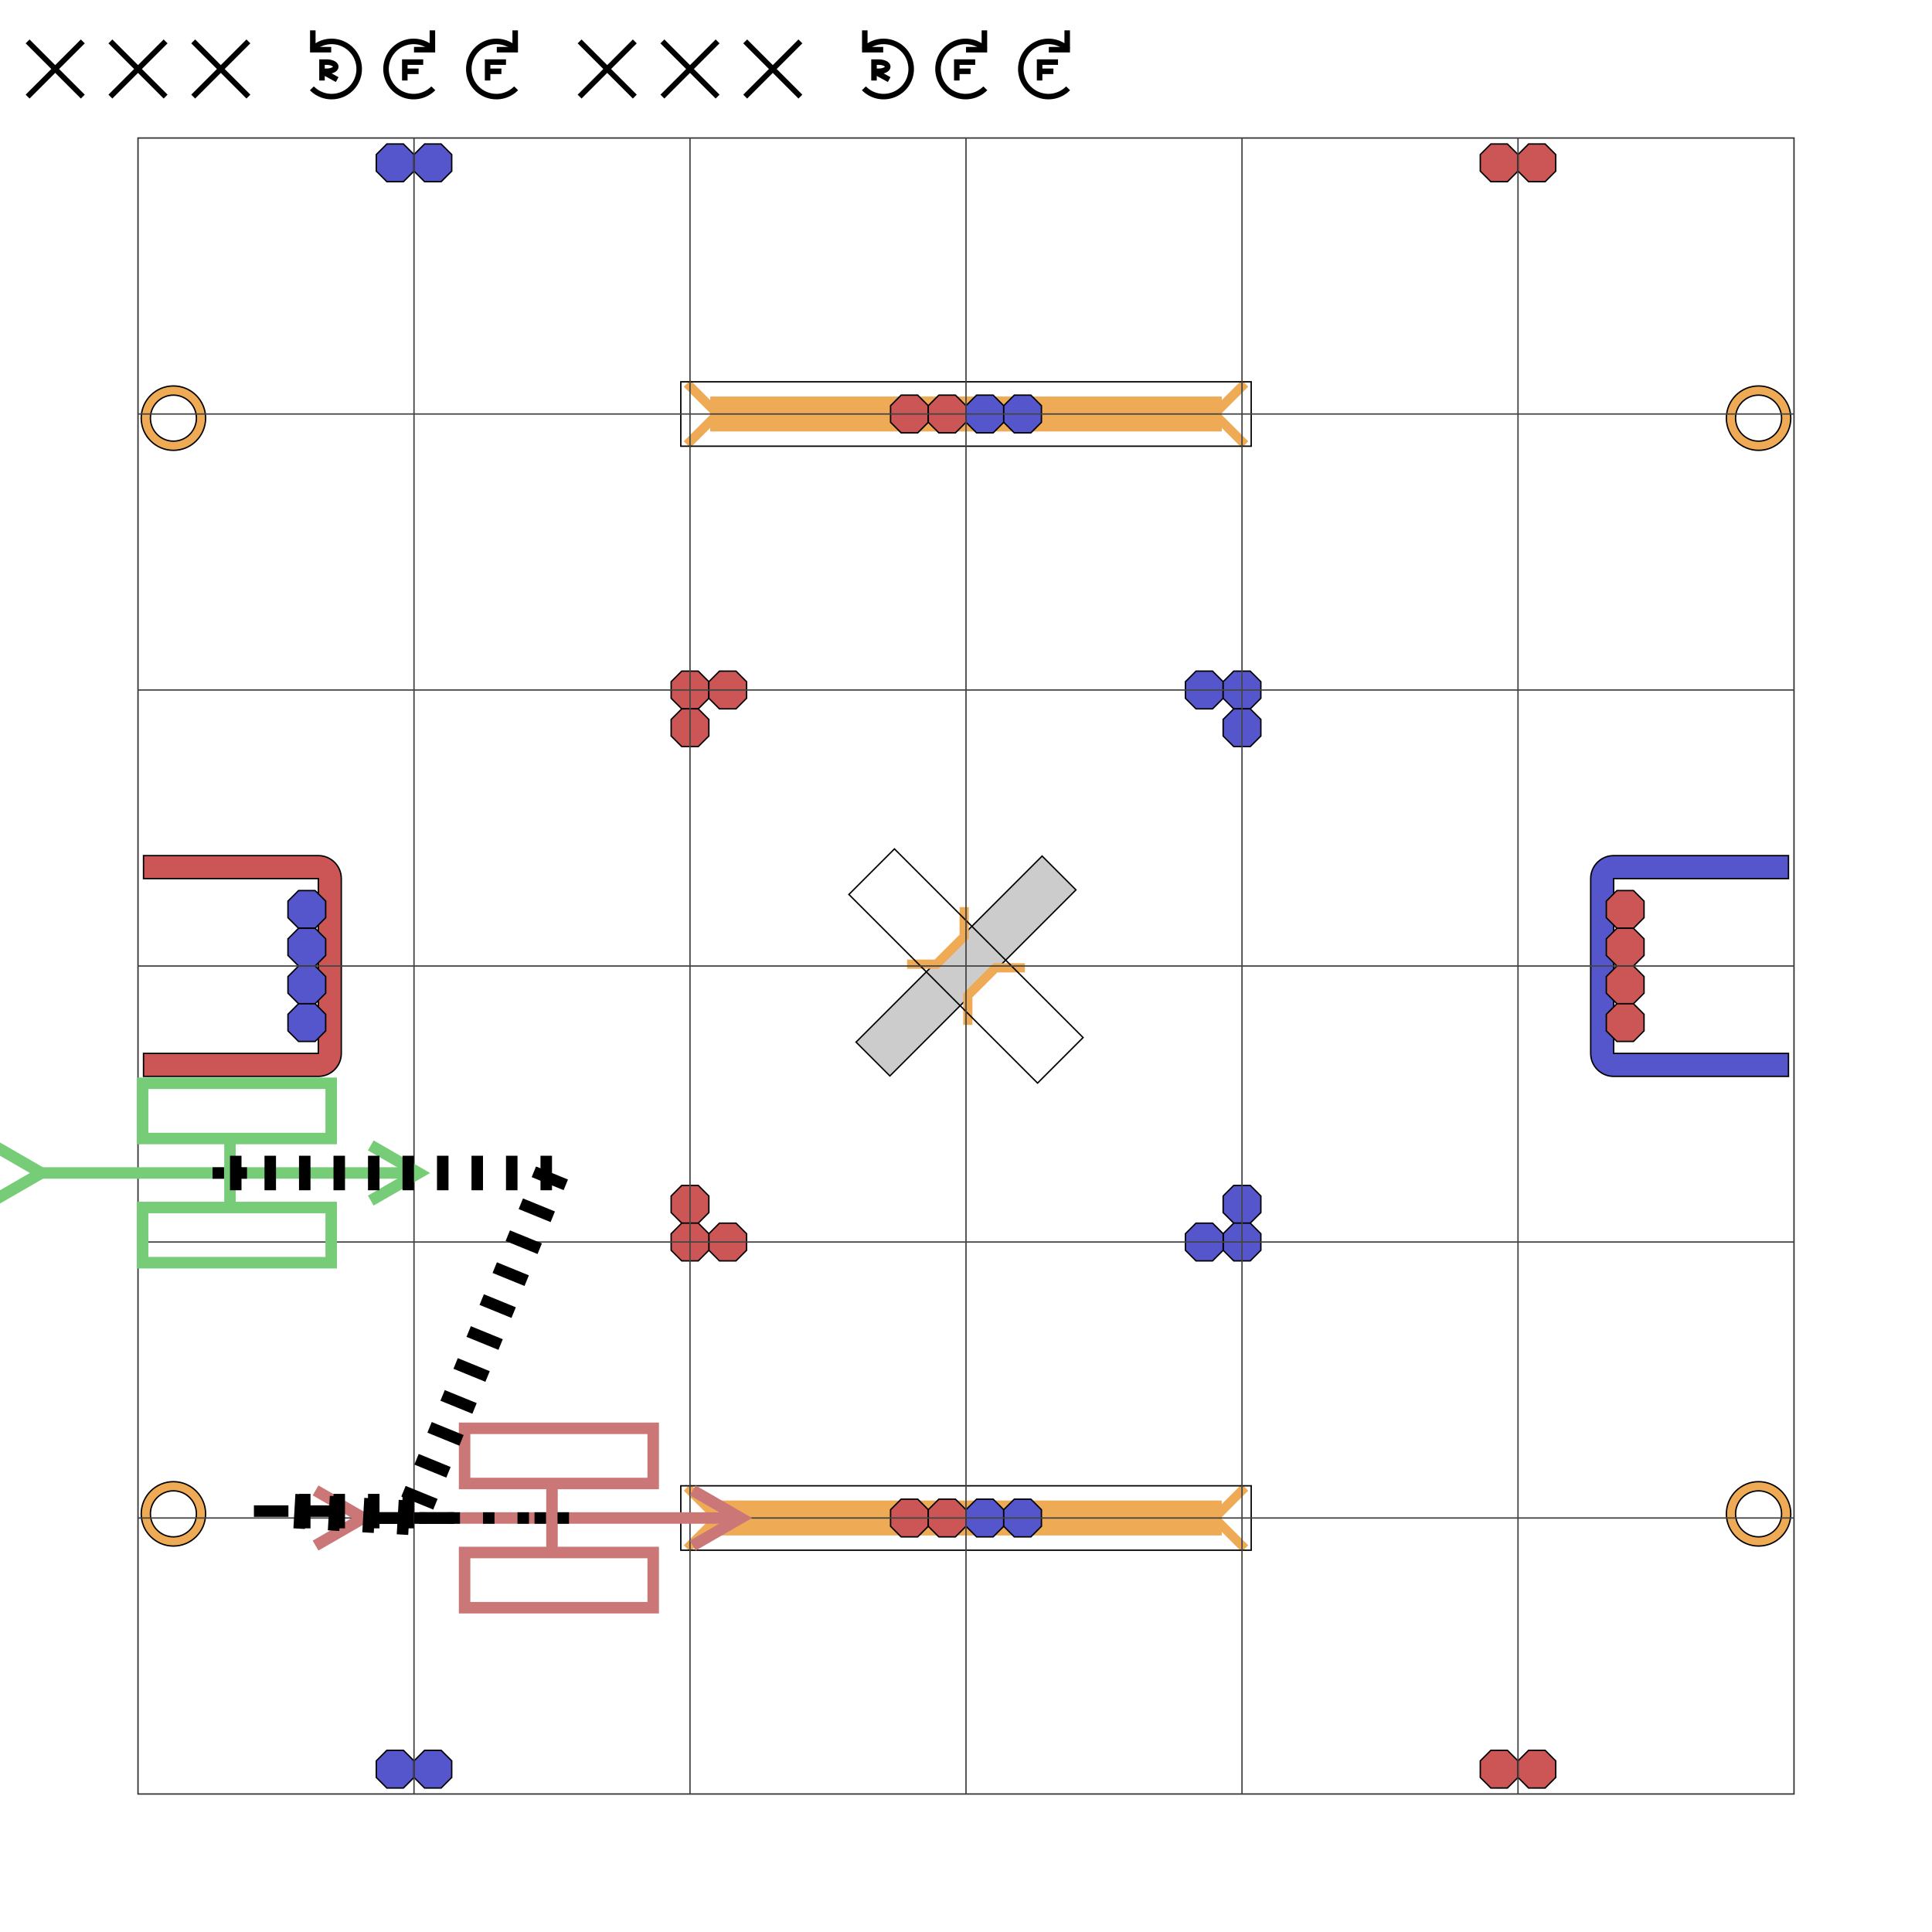
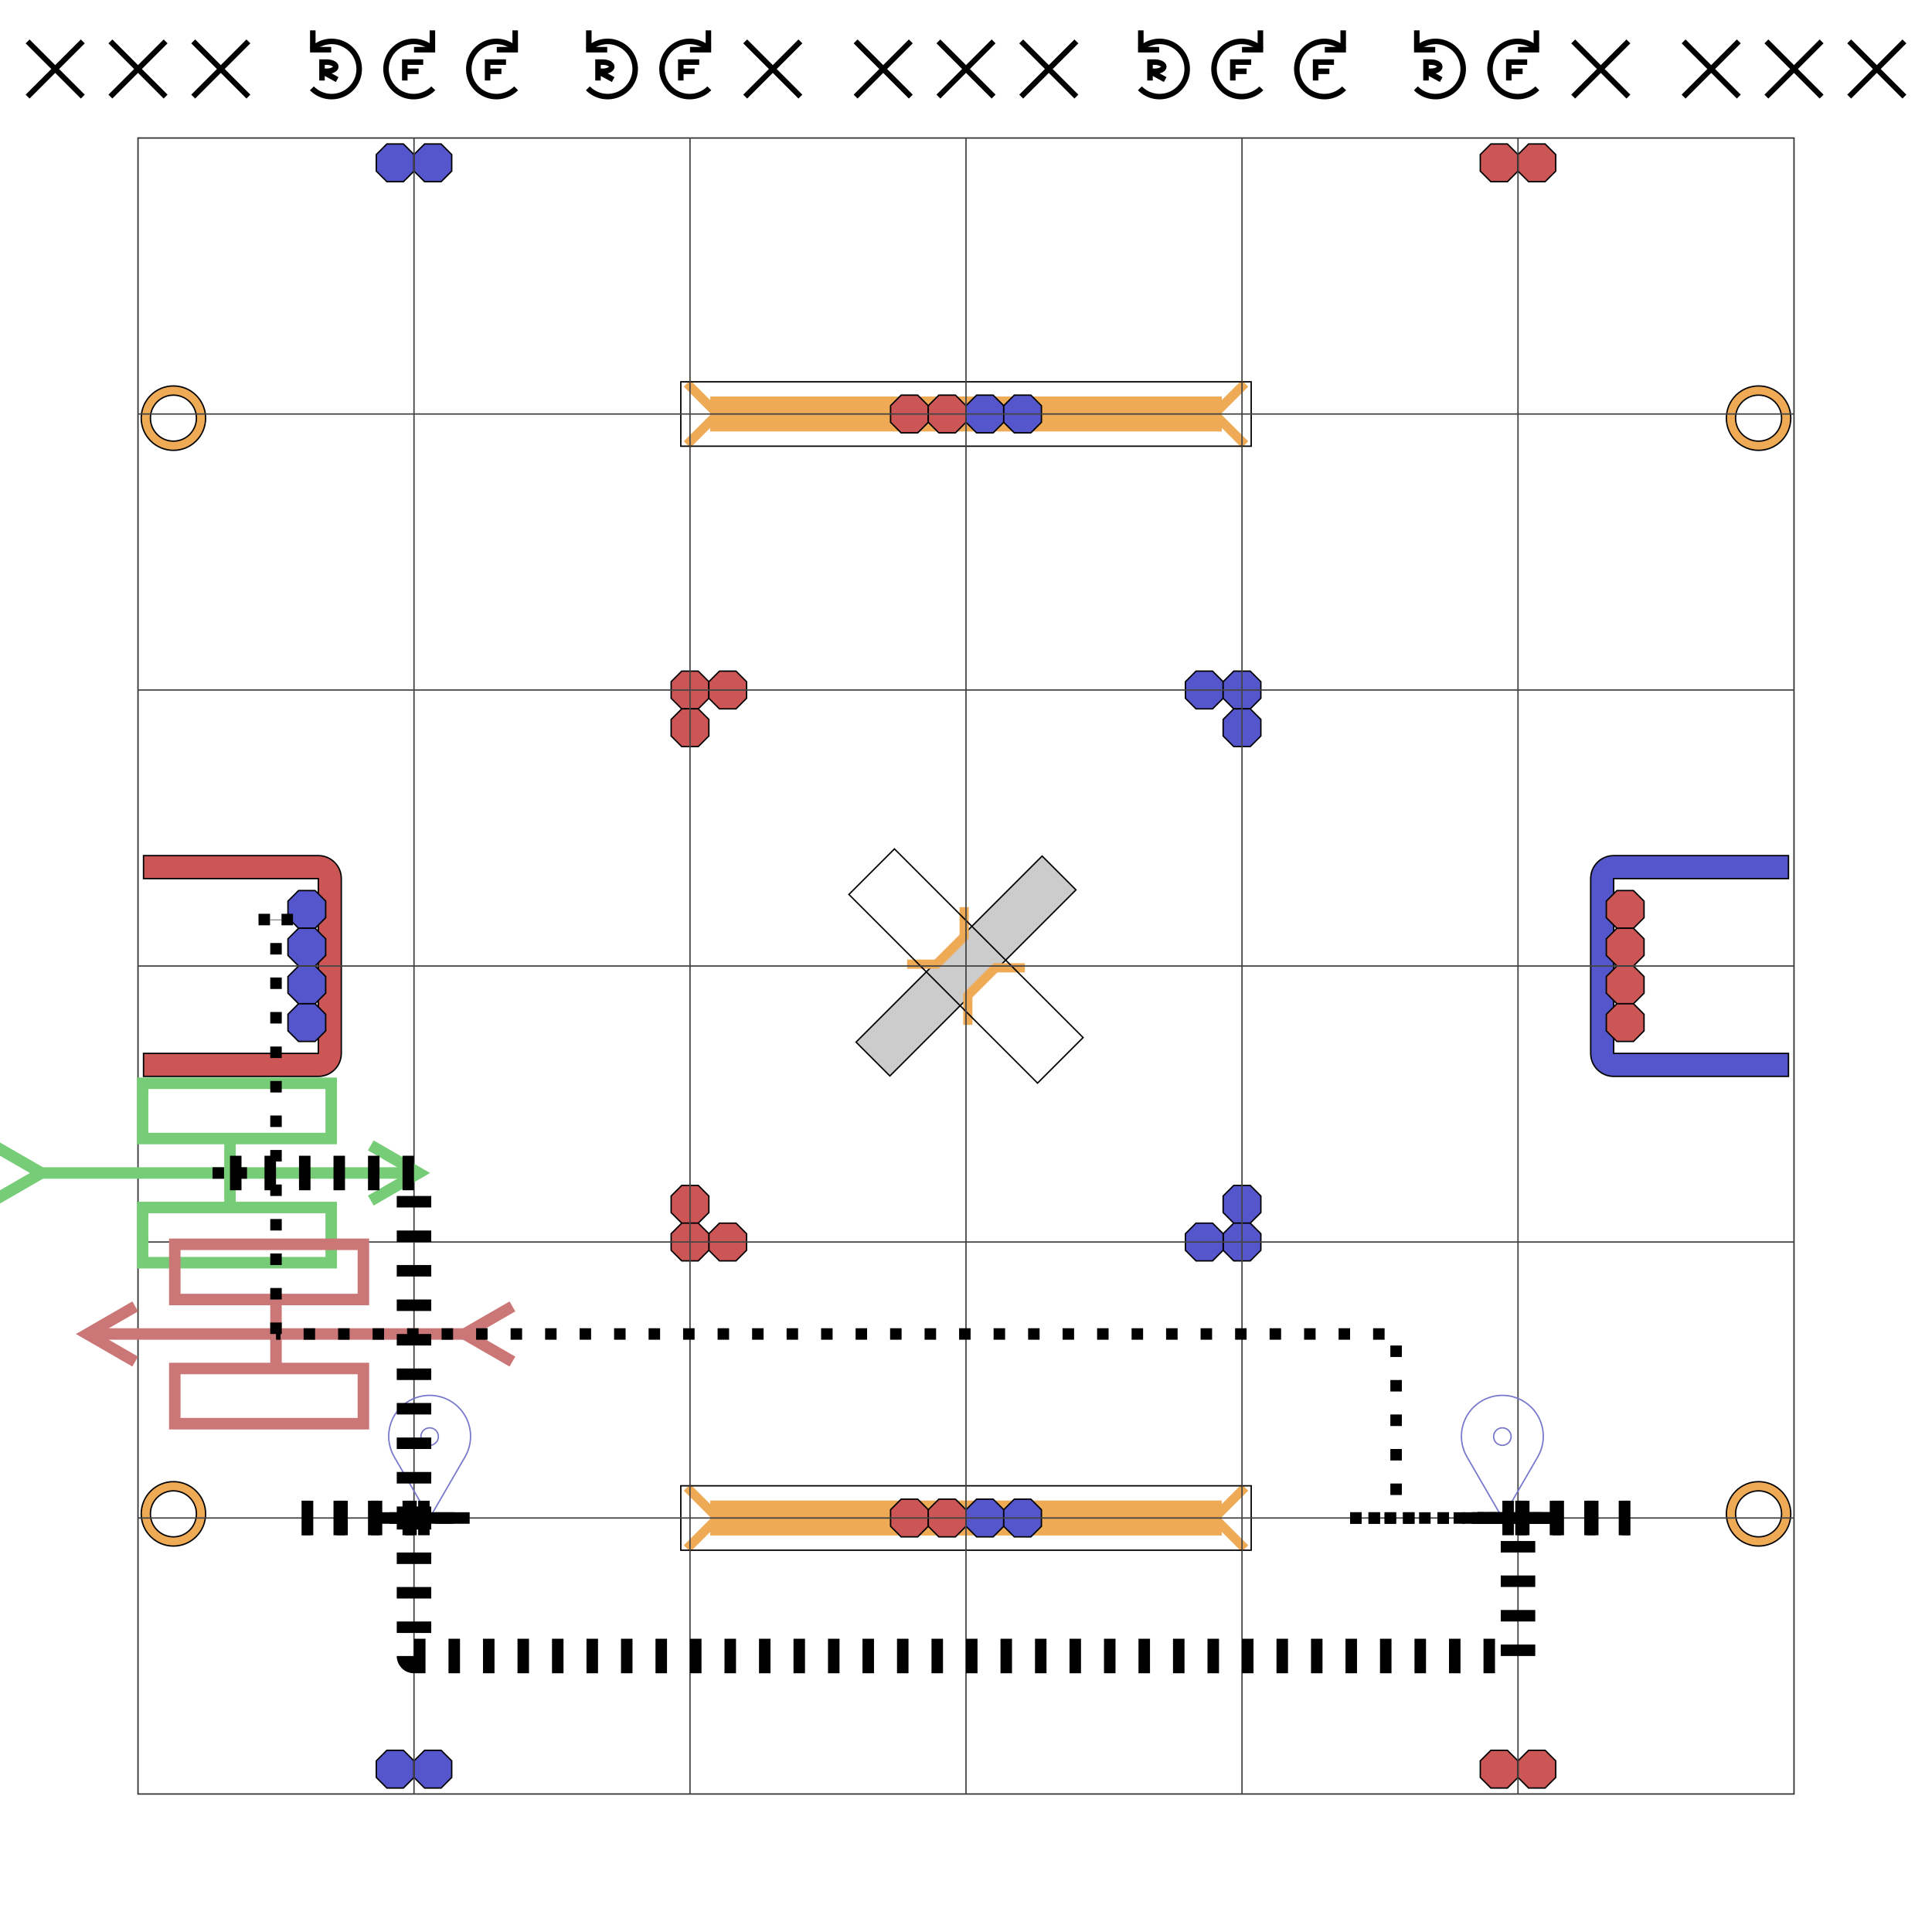
<svg xmlns="http://www.w3.org/2000/svg" version="1.1" width="600" height="600" viewBox="-2100 -2100 4200 4200">
  <g transform="scale(1, -1)">
    <rect x="-2100" y="-2100" width="4200" height="4200" fill="#ffffff" />
    <rect x="-1800" y="-1800" width="3600" height="3600" fill="none" stroke="#333333" stroke-width="3" />
    <path d="M -1788 240 l 380 0 a 50 50 0 0 0 50 -50 l 0 -380 a 50 50 0 0 0 -50 -50 l -380 0  l 0 50 l 380 0 l 0 380 l -380 0 z" fill="#cc5555" stroke="#000000" stroke-width="3" />
    <path d="M 1788 240 l -380 0 a 50 50 0 0 1 -50 -50 l 0 -380 a 50 50 0 0 1 50 -50 l 380 0  l 0 50 l -380 0 l 0 380 l 380 0 z" fill="#5555cc" stroke="#000000" stroke-width="3" />
    <rect x="-550" y="1200" width="20" height="94" transform="rotate(45, -540, 1200)" fill="#eeaa55" />
    <rect x="-550" y="1200" width="20" height="94" transform="rotate(135, -540, 1200)" fill="#eeaa55" />
    <rect x="530" y="1200" width="20" height="94" transform="rotate(-45, 540, 1200)" fill="#eeaa55" />
    <rect x="530" y="1200" width="20" height="94" transform="rotate(-135, 540, 1200)" fill="#eeaa55" />
    <rect x="-550" y="-1200" width="20" height="94" transform="rotate(45, -540, -1200)" fill="#eeaa55" />
    <rect x="-550" y="-1200" width="20" height="94" transform="rotate(135, -540, -1200)" fill="#eeaa55" />
    <rect x="530" y="-1200" width="20" height="94" transform="rotate(-45, 540, -1200)" fill="#eeaa55" />
    <rect x="530" y="-1200" width="20" height="94" transform="rotate(-135, 540, -1200)" fill="#eeaa55" />
    <rect x="-556" y="1162" width="1112" height="76" fill="#eeaa55" />
    <rect x="-620" y="1130" width="1240" height="140" fill="none" stroke="#000000" stroke-width="3" />
    <rect x="-556" y="-1238" width="1112" height="76" fill="#eeaa55" />
    <rect x="-620" y="-1270" width="1240" height="140" fill="none" stroke="#000000" stroke-width="3" />
    <rect x="-286" y="-52" width="572" height="104" transform="rotate(45)" fill="#cccccc" stroke="#000000" stroke-width="3" />
    <polyline points="-128,4 -64,4 -4,64 -4,128" fill="none" stroke="#eeaa55" stroke-width="20" />
    <polyline points="128,-4 64,-4 4,-64 4,-128" fill="none" stroke="#eeaa55" stroke-width="20" />
    <rect x="-290" y="-70" width="580" height="140" transform="rotate(-45)" fill="none" stroke="#000000" stroke-width="3" />
    <path d="M 1118,1728 l 0 36 l 23 23 l 36 0 l 23 -23 l  0 -36 l -23 -23 l -36 0 l -23 23 z" fill="#cc5555" stroke="#000000" stroke-width="3" fill-rule="evenodd" />
    <path d="M 1200,1728 l 0 36 l 23 23 l 36 0 l 23 -23 l  0 -36 l -23 -23 l -36 0 l -23 23 z" fill="#cc5555" stroke="#000000" stroke-width="3" fill-rule="evenodd" />
    <path d="M -164,1182 l 0 36 l 23 23 l 36 0 l 23 -23 l  0 -36 l -23 -23 l -36 0 l -23 23 z" fill="#cc5555" stroke="#000000" stroke-width="3" fill-rule="evenodd" />
    <path d="M -82,1182 l 0 36 l 23 23 l 36 0 l 23 -23 l  0 -36 l -23 -23 l -36 0 l -23 23 z" fill="#cc5555" stroke="#000000" stroke-width="3" fill-rule="evenodd" />
    <path d="M -641,582 l 0 36 l 23 23 l 36 0 l 23 -23 l  0 -36 l -23 -23 l -36 0 l -23 23 z" fill="#cc5555" stroke="#000000" stroke-width="3" fill-rule="evenodd" />
    <path d="M -559,582 l 0 36 l 23 23 l 36 0 l 23 -23 l  0 -36 l -23 -23 l -36 0 l -23 23 z" fill="#cc5555" stroke="#000000" stroke-width="3" fill-rule="evenodd" />
    <path d="M -641,500 l 0 36 l 23 23 l 36 0 l 23 -23 l  0 -36 l -23 -23 l -36 0 l -23 23 z" fill="#cc5555" stroke="#000000" stroke-width="3" fill-rule="evenodd" />
    <path d="M 1392,105 l 0 36 l 23 23 l 36 0 l 23 -23 l  0 -36 l -23 -23 l -36 0 l -23 23 z" fill="#cc5555" stroke="#000000" stroke-width="3" fill-rule="evenodd" />
    <path d="M 1392,23 l 0 36 l 23 23 l 36 0 l 23 -23 l  0 -36 l -23 -23 l -36 0 l -23 23 z" fill="#cc5555" stroke="#000000" stroke-width="3" fill-rule="evenodd" />
    <path d="M 1392,-59 l 0 36 l 23 23 l 36 0 l 23 -23 l  0 -36 l -23 -23 l -36 0 l -23 23 z" fill="#cc5555" stroke="#000000" stroke-width="3" fill-rule="evenodd" />
    <path d="M 1392,-141 l 0 36 l 23 23 l 36 0 l 23 -23 l  0 -36 l -23 -23 l -36 0 l -23 23 z" fill="#cc5555" stroke="#000000" stroke-width="3" fill-rule="evenodd" />
    <path d="M -641,-536 l 0 36 l 23 23 l 36 0 l 23 -23 l  0 -36 l -23 -23 l -36 0 l -23 23 z" fill="#cc5555" stroke="#000000" stroke-width="3" fill-rule="evenodd" />
    <path d="M -559,-618 l 0 36 l 23 23 l 36 0 l 23 -23 l  0 -36 l -23 -23 l -36 0 l -23 23 z" fill="#cc5555" stroke="#000000" stroke-width="3" fill-rule="evenodd" />
    <path d="M -641,-618 l 0 36 l 23 23 l 36 0 l 23 -23 l  0 -36 l -23 -23 l -36 0 l -23 23 z" fill="#cc5555" stroke="#000000" stroke-width="3" fill-rule="evenodd" />
    <path d="M -164,-1218 l 0 36 l 23 23 l 36 0 l 23 -23 l  0 -36 l -23 -23 l -36 0 l -23 23 z" fill="#cc5555" stroke="#000000" stroke-width="3" fill-rule="evenodd" />
    <path d="M -82,-1218 l 0 36 l 23 23 l 36 0 l 23 -23 l  0 -36 l -23 -23 l -36 0 l -23 23 z" fill="#cc5555" stroke="#000000" stroke-width="3" fill-rule="evenodd" />
    <path d="M 1118,-1764 l 0 36 l 23 23 l 36 0 l 23 -23 l  0 -36 l -23 -23 l -36 0 l -23 23 z" fill="#cc5555" stroke="#000000" stroke-width="3" fill-rule="evenodd" />
    <path d="M 1200,-1764 l 0 36 l 23 23 l 36 0 l 23 -23 l  0 -36 l -23 -23 l -36 0 l -23 23 z" fill="#cc5555" stroke="#000000" stroke-width="3" fill-rule="evenodd" />
    <path d="M -1282,1728 l 0 36 l 23 23 l 36 0 l 23 -23 l  0 -36 l -23 -23 l -36 0 l -23 23 z" fill="#5555cc" stroke="#000000" stroke-width="3" fill-rule="evenodd" />
    <path d="M -1200,1728 l 0 36 l 23 23 l 36 0 l 23 -23 l  0 -36 l -23 -23 l -36 0 l -23 23 z" fill="#5555cc" stroke="#000000" stroke-width="3" fill-rule="evenodd" />
    <path d="M 0,1182 l 0 36 l 23 23 l 36 0 l 23 -23 l  0 -36 l -23 -23 l -36 0 l -23 23 z" fill="#5555cc" stroke="#000000" stroke-width="3" fill-rule="evenodd" />
    <path d="M 82,1182 l 0 36 l 23 23 l 36 0 l 23 -23 l  0 -36 l -23 -23 l -36 0 l -23 23 z" fill="#5555cc" stroke="#000000" stroke-width="3" fill-rule="evenodd" />
    <path d="M 477,582 l 0 36 l 23 23 l 36 0 l 23 -23 l  0 -36 l -23 -23 l -36 0 l -23 23 z" fill="#5555cc" stroke="#000000" stroke-width="3" fill-rule="evenodd" />
    <path d="M 559,582 l 0 36 l 23 23 l 36 0 l 23 -23 l  0 -36 l -23 -23 l -36 0 l -23 23 z" fill="#5555cc" stroke="#000000" stroke-width="3" fill-rule="evenodd" />
    <path d="M 559,500 l 0 36 l 23 23 l 36 0 l 23 -23 l  0 -36 l -23 -23 l -36 0 l -23 23 z" fill="#5555cc" stroke="#000000" stroke-width="3" fill-rule="evenodd" />
    <path d="M -1474,105 l 0 36 l 23 23 l 36 0 l 23 -23 l  0 -36 l -23 -23 l -36 0 l -23 23 z" fill="#5555cc" stroke="#000000" stroke-width="3" fill-rule="evenodd" />
    <path d="M -1474,23 l 0 36 l 23 23 l 36 0 l 23 -23 l  0 -36 l -23 -23 l -36 0 l -23 23 z" fill="#5555cc" stroke="#000000" stroke-width="3" fill-rule="evenodd" />
    <path d="M -1474,-59 l 0 36 l 23 23 l 36 0 l 23 -23 l  0 -36 l -23 -23 l -36 0 l -23 23 z" fill="#5555cc" stroke="#000000" stroke-width="3" fill-rule="evenodd" />
    <path d="M -1474,-141 l 0 36 l 23 23 l 36 0 l 23 -23 l  0 -36 l -23 -23 l -36 0 l -23 23 z" fill="#5555cc" stroke="#000000" stroke-width="3" fill-rule="evenodd" />
    <path d="M 559,-536 l 0 36 l 23 23 l 36 0 l 23 -23 l  0 -36 l -23 -23 l -36 0 l -23 23 z" fill="#5555cc" stroke="#000000" stroke-width="3" fill-rule="evenodd" />
    <path d="M 559,-618 l 0 36 l 23 23 l 36 0 l 23 -23 l  0 -36 l -23 -23 l -36 0 l -23 23 z" fill="#5555cc" stroke="#000000" stroke-width="3" fill-rule="evenodd" />
    <path d="M 477,-618 l 0 36 l 23 23 l 36 0 l 23 -23 l  0 -36 l -23 -23 l -36 0 l -23 23 z" fill="#5555cc" stroke="#000000" stroke-width="3" fill-rule="evenodd" />
    <path d="M 0,-1218 l 0 36 l 23 23 l 36 0 l 23 -23 l  0 -36 l -23 -23 l -36 0 l -23 23 z" fill="#5555cc" stroke="#000000" stroke-width="3" fill-rule="evenodd" />
    <path d="M 82,-1218 l 0 36 l 23 23 l 36 0 l 23 -23 l  0 -36 l -23 -23 l -36 0 l -23 23 z" fill="#5555cc" stroke="#000000" stroke-width="3" fill-rule="evenodd" />
    <path d="M -1282,-1764 l 0 36 l 23 23 l 36 0 l 23 -23 l  0 -36 l -23 -23 l -36 0 l -23 23 z" fill="#5555cc" stroke="#000000" stroke-width="3" fill-rule="evenodd" />
    <path d="M -1200,-1764 l 0 36 l 23 23 l 36 0 l 23 -23 l  0 -36 l -23 -23 l -36 0 l -23 23 z" fill="#5555cc" stroke="#000000" stroke-width="3" fill-rule="evenodd" />
    <path d="M -1793,1191 a 70 70 0 0 0 140 0 a 70 70 0 0 0 -140 0 z m 20 0 a 50 50 0 0 0 100 0 a 50 50 0 0 0 -100 0 z" fill="#eeaa55" stroke="#000000" stroke-width="3" fill-rule="evenodd" />
    <path d="M 1653,1191 a 70 70 0 0 0 140 0 a 70 70 0 0 0 -140 0 z m 20 0 a 50 50 0 0 0 100 0 a 50 50 0 0 0 -100 0 z" fill="#eeaa55" stroke="#000000" stroke-width="3" fill-rule="evenodd" />
    <path d="M -1793,-1191 a 70 70 0 0 0 140 0 a 70 70 0 0 0 -140 0 z m 20 0 a 50 50 0 0 0 100 0 a 50 50 0 0 0 -100 0 z" fill="#eeaa55" stroke="#000000" stroke-width="3" fill-rule="evenodd" />
    <path d="M 1653,-1191 a 70 70 0 0 0 140 0 a 70 70 0 0 0 -140 0 z m 20 0 a 50 50 0 0 0 100 0 a 50 50 0 0 0 -100 0 z" fill="#eeaa55" stroke="#000000" stroke-width="3" fill-rule="evenodd" />
    <line x1="-1800" y1="-1200" x2="1800" y2="-1200" stroke="#444444" stroke-width="3" />
    <line x1="-1800" y1="-600" x2="1800" y2="-600" stroke="#444444" stroke-width="3" />
    <line x1="-1800" y1="0" x2="1800" y2="0" stroke="#444444" stroke-width="3" />
    <line x1="-1800" y1="600" x2="1800" y2="600" stroke="#444444" stroke-width="3" />
    <line x1="-1800" y1="1200" x2="1800" y2="1200" stroke="#444444" stroke-width="3" />
    <line x1="-1200" y1="-1800" x2="-1200" y2="1800" stroke="#444444" stroke-width="3" />
    <line x1="-600" y1="-1800" x2="-600" y2="1800" stroke="#444444" stroke-width="3" />
    <line x1="0" y1="-1800" x2="0" y2="1800" stroke="#444444" stroke-width="3" />
    <line x1="600" y1="-1800" x2="600" y2="1800" stroke="#444444" stroke-width="3" />
    <line x1="1200" y1="-1800" x2="1200" y2="1800" stroke="#444444" stroke-width="3" />
    <g transform="translate(-1600.0 -450.0)  rotate(-90)">
      <rect x="-195" y="-190" width="120" height="410" fill="none" stroke="#77cc77" stroke-width="25" />
      <rect x="75" y="-190" width="120" height="410" fill="none" stroke="#77cc77" stroke-width="25" />
      <line x1="-75" y1="0" x2="75" y2="0" stroke="#77cc77" stroke-width="25" />
      <line x1="0" y1="-410" x2="0" y2="410" stroke="#77cc77" stroke-width="25" />
      <polyline points="-60,306 0,410 60,306" fill="none" stroke="#77cc77" stroke-width="25" />
      <polyline points="-60,-514 0,-410 60,-514" fill="none" stroke="#77cc77" stroke-width="25" />
    </g>
-     <g transform="translate(-900 -1200)  rotate(-90)">
+     <g transform="translate(-1500 -800)  rotate(-270)">
      <rect x="-195" y="-190" width="120" height="410" fill="none" stroke="#cc7777" stroke-width="25" />
      <rect x="75" y="-190" width="120" height="410" fill="none" stroke="#cc7777" stroke-width="25" />
      <line x1="-75" y1="0" x2="75" y2="0" stroke="#cc7777" stroke-width="25" />
      <line x1="0" y1="-410" x2="0" y2="410" stroke="#cc7777" stroke-width="25" />
      <polyline points="-60,306 0,410 60,306" fill="none" stroke="#cc7777" stroke-width="25" />
      <polyline points="-60,-514 0,-410 60,-514" fill="none" stroke="#cc7777" stroke-width="25" />
    </g>
+     <path d="M -1166,-1200 l -77 133 a 89 89 0 1 0 154 0 z m -19 177 a 19 19 0 0 0 38 0 a 19 19 0 0 0 -38 0 z" fill="none" stroke="#7777cc" stroke-width="3" fill-rule="evenodd" />
+     <path d="M 1166,-1200 l -77 133 a 89 89 0 1 0 154 0 z m -19 177 a 19 19 0 0 0 38 0 a 19 19 0 0 0 -38 0 z" fill="none" stroke="#7777cc" stroke-width="3" fill-rule="evenodd" />
    <line x1="-1638.0" y1="-450.0" x2="-1563.0" y2="-450.0" stroke="#000000" stroke-width="25" stroke-dasharray="25,25">
      <animateTransform attributeName="transform" type="rotate" to="360 -1600.0 -450.0" dur="2000ms" repeatCount="indefinite" from="0 -1600.0 -450.0" />
    </line>
-     <polyline points="-1600.0,-450.0 -900,-450" fill="none" stroke="#000000" stroke-width="75" stroke-dasharray="25,50" stroke-linejoin="round" stroke-dashoffset="0">
-       <animate attributeName="stroke-dashoffset" values="75;0" dur="1000ms" repeatCount="indefinite" />
-     </polyline>
-     <polyline points="-900,-450 -1200,-1185" fill="none" stroke="#000000" stroke-width="75" stroke-dasharray="25,50" stroke-linejoin="round" stroke-dashoffset="0">
-       <animate attributeName="stroke-dashoffset" values="75;0" dur="1000ms" repeatCount="indefinite" />
-     </polyline>
-     <polyline points="-1200,-1185 -1460,-1185" fill="none" stroke="#000000" stroke-width="75" stroke-dasharray="25,50" stroke-linejoin="round" stroke-dashoffset="0">
-       <animate attributeName="stroke-dashoffset" values="75;0" dur="1000ms" repeatCount="indefinite" />
-     </polyline>
-     <line x1="-1548" y1="-1185" x2="-1373" y2="-1185" stroke="#000000" stroke-width="25" stroke-dasharray="75,25">
-       <animateTransform attributeName="transform" type="rotate" to="360 -1460 -1185" dur="2000ms" repeatCount="indefinite" from="0 -1460 -1185" />
-     </line>
-     <polyline points="-1460,-1185 -1200,-1200" fill="none" stroke="#000000" stroke-width="75" stroke-dasharray="25,50" stroke-linejoin="round" stroke-dashoffset="0">
+     <polyline points="-1600.0,-450.0 -1200,-450 -1200,-1200" fill="none" stroke="#000000" stroke-width="75" stroke-dasharray="25,50" stroke-linejoin="round" stroke-dashoffset="0">
      <animate attributeName="stroke-dashoffset" values="75;0" dur="1000ms" repeatCount="indefinite" />
    </polyline>
    <line x1="-1288" y1="-1200" x2="-1113" y2="-1200" stroke="#000000" stroke-width="25" stroke-dasharray="75,25">
      <animateTransform attributeName="transform" type="rotate" to="360 -1200 -1200" dur="2000ms" repeatCount="indefinite" from="0 -1200 -1200" />
    </line>
-     <line x1="-1288" y1="-1200" x2="-1113" y2="-1200" stroke="#000000" stroke-width="25" stroke-dasharray="75,25">
-       <animateTransform attributeName="transform" type="rotate" to="360 -1200 -1200" dur="2000ms" repeatCount="indefinite" from="0 -1200 -1200" />
-     </line>
-     <polyline points="-1200,-1200 -900,-1200" fill="none" stroke="#000000" stroke-width="25" stroke-dasharray="25,50" stroke-linejoin="round" stroke-dashoffset="0">
-       <animate attributeName="stroke-dashoffset" values="75;0" dur="1000ms" repeatCount="indefinite" />
-     </polyline>
-     <line x1="-938" y1="-1200" x2="-863" y2="-1200" stroke="#000000" stroke-width="25" stroke-dasharray="25,25">
-       <animateTransform attributeName="transform" type="rotate" to="360 -900 -1200" dur="2000ms" repeatCount="indefinite" from="0 -900 -1200" />
+     <polyline points="-1200,-1200 -1444.0,-1200.0" fill="none" stroke="#000000" stroke-width="75" stroke-dasharray="25,50" stroke-linejoin="round" stroke-dashoffset="0">
+       <animate attributeName="stroke-dashoffset" values="75;0" dur="1000ms" repeatCount="indefinite" />
+     </polyline>
+     <polyline points="-1444.0,-1200.0 -1166,-1200" fill="none" stroke="#000000" stroke-width="75" stroke-dasharray="25,50" stroke-linejoin="round" stroke-dashoffset="0">
+       <animate attributeName="stroke-dashoffset" values="75;0" dur="1000ms" repeatCount="indefinite" />
+     </polyline>
+     <line x1="-1254" y1="-1200" x2="-1079" y2="-1200" stroke="#000000" stroke-width="25" stroke-dasharray="75,25">
+       <animateTransform attributeName="transform" type="rotate" to="360 -1166 -1200" dur="2000ms" repeatCount="indefinite" from="0 -1166 -1200" />
+     </line>
+     <polyline points="-1166,-1200 -1200,-1200" fill="none" stroke="#000000" stroke-width="75" stroke-dasharray="25,50" stroke-linejoin="round" stroke-dashoffset="0">
+       <animate attributeName="stroke-dashoffset" values="75;0" dur="1000ms" repeatCount="indefinite" />
+     </polyline>
+     <polyline points="-1200,-1200 -1200,-1500 1200,-1500 1200,-1200" fill="none" stroke="#000000" stroke-width="75" stroke-dasharray="25,50" stroke-linejoin="round" stroke-dashoffset="0">
+       <animate attributeName="stroke-dashoffset" values="75;0" dur="1000ms" repeatCount="indefinite" />
+     </polyline>
+     <line x1="1112" y1="-1200" x2="1287" y2="-1200" stroke="#000000" stroke-width="25" stroke-dasharray="75,25">
+       <animateTransform attributeName="transform" type="rotate" to="360 1200 -1200" dur="2000ms" repeatCount="indefinite" from="0 1200 -1200" />
+     </line>
+     <polyline points="1200,-1200 835,-1200" fill="none" stroke="#000000" stroke-width="25" stroke-dasharray="25,50" stroke-linejoin="round" stroke-dashoffset="0">
+       <animate attributeName="stroke-dashoffset" values="75;0" dur="1000ms" repeatCount="indefinite" />
+     </polyline>
+     <polyline points="835,-1200 1200,-1200" fill="none" stroke="#000000" stroke-width="25" stroke-dasharray="25,50" stroke-linejoin="round" stroke-dashoffset="0">
+       <animate attributeName="stroke-dashoffset" values="75;0" dur="1000ms" repeatCount="indefinite" />
+     </polyline>
+     <line x1="1112" y1="-1200" x2="1287" y2="-1200" stroke="#000000" stroke-width="25" stroke-dasharray="75,25">
+       <animateTransform attributeName="transform" type="rotate" to="360 1200 -1200" dur="2000ms" repeatCount="indefinite" from="0 1200 -1200" />
+     </line>
+     <polyline points="1200,-1200 1444.0,-1200.0" fill="none" stroke="#000000" stroke-width="75" stroke-dasharray="25,50" stroke-linejoin="round" stroke-dashoffset="0">
+       <animate attributeName="stroke-dashoffset" values="75;0" dur="1000ms" repeatCount="indefinite" />
+     </polyline>
+     <polyline points="1444.0,-1200.0 1166,-1200" fill="none" stroke="#000000" stroke-width="75" stroke-dasharray="25,50" stroke-linejoin="round" stroke-dashoffset="0">
+       <animate attributeName="stroke-dashoffset" values="75;0" dur="1000ms" repeatCount="indefinite" />
+     </polyline>
+     <line x1="1078" y1="-1200" x2="1253" y2="-1200" stroke="#000000" stroke-width="25" stroke-dasharray="75,25">
+       <animateTransform attributeName="transform" type="rotate" to="360 1166 -1200" dur="2000ms" repeatCount="indefinite" from="0 1166 -1200" />
+     </line>
+     <polyline points="1166,-1200 1200,-1200" fill="none" stroke="#000000" stroke-width="75" stroke-dasharray="25,50" stroke-linejoin="round" stroke-dashoffset="0">
+       <animate attributeName="stroke-dashoffset" values="75;0" dur="1000ms" repeatCount="indefinite" />
+     </polyline>
+     <line x1="1112" y1="-1200" x2="1287" y2="-1200" stroke="#000000" stroke-width="25" stroke-dasharray="75,25">
+       <animateTransform attributeName="transform" type="rotate" to="360 1200 -1200" dur="2000ms" repeatCount="indefinite" from="0 1200 -1200" />
+     </line>
+     <line x1="1112" y1="-1200" x2="1287" y2="-1200" stroke="#000000" stroke-width="25" stroke-dasharray="75,25">
+       <animateTransform attributeName="transform" type="rotate" to="360 1200 -1200" dur="2000ms" repeatCount="indefinite" from="0 1200 -1200" />
+     </line>
+     <polyline points="1200,-1200 835,-1200" fill="none" stroke="#000000" stroke-width="25" stroke-dasharray="25,50" stroke-linejoin="round" stroke-dashoffset="0">
+       <animate attributeName="stroke-dashoffset" values="75;0" dur="1000ms" repeatCount="indefinite" />
+     </polyline>
+     <polyline points="835,-1200 935,-1200 935,-800 -1500,-800" fill="none" stroke="#000000" stroke-width="25" stroke-dasharray="25,50" stroke-linejoin="round" stroke-dashoffset="0">
+       <animate attributeName="stroke-dashoffset" values="75;0" dur="1000ms" repeatCount="indefinite" />
+     </polyline>
+     <polyline points="-1500,-800 -1500.0,101.0" fill="none" stroke="#000000" stroke-width="25" stroke-dasharray="25,50" stroke-linejoin="round" stroke-dashoffset="0">
+       <animate attributeName="stroke-dashoffset" values="75;0" dur="1000ms" repeatCount="indefinite" />
+     </polyline>
+     <line x1="-1538.0" y1="101.0" x2="-1463.0" y2="101.0" stroke="#000000" stroke-width="25" stroke-dasharray="25,25">
+       <animateTransform attributeName="transform" type="rotate" to="360 -1500.0 101.0" dur="2000ms" repeatCount="indefinite" from="0 -1500.0 101.0" />
    </line>
    <line x1="-2040" y1="1890" x2="-1920" y2="2010" stroke="#000000" stroke-width="12" />
    <line x1="-2040" y1="2010" x2="-1920" y2="1890" stroke="#000000" stroke-width="12" />
    <line x1="-1860" y1="1890" x2="-1740" y2="2010" stroke="#000000" stroke-width="12" />
    <line x1="-1860" y1="2010" x2="-1740" y2="1890" stroke="#000000" stroke-width="12" />
    <line x1="-1680" y1="1890" x2="-1560" y2="2010" stroke="#000000" stroke-width="12" />
    <line x1="-1680" y1="2010" x2="-1560" y2="1890" stroke="#000000" stroke-width="12" />
    <path d="M -1422,1908 a 60 60 0 1 1 0 84" fill="none" stroke="#000000" stroke-width="12" />
    <path d="M -1380 1992 l -40 0 l 0 42" fill="none" stroke="#000000" stroke-width="12" />
    <path d="M -1400 1925 l 0 40 l 10 0 a 20 10 0 0 0 0 -20 l -10 0 l 33 -18" fill="none" stroke="#000000" stroke-width="12" />
    <path d="M -1158,1908 a 60 60 0 1 0 0 84" fill="none" stroke="#000000" stroke-width="12" />
    <path d="M -1200 1992 l 40 0 l 0 42" fill="none" stroke="#000000" stroke-width="12" />
    <path d="M -1180,1965 l -40 0 l 0 -40 m 0 20 l 30 0" fill="none" stroke="#000000" stroke-width="12" />
    <path d="M -978,1908 a 60 60 0 1 0 0 84" fill="none" stroke="#000000" stroke-width="12" />
    <path d="M -1020 1992 l 40 0 l 0 42" fill="none" stroke="#000000" stroke-width="12" />
    <path d="M -1000,1965 l -40 0 l 0 -40 m 0 20 l 30 0" fill="none" stroke="#000000" stroke-width="12" />
-     <line x1="-840" y1="1890" x2="-720" y2="2010" stroke="#000000" stroke-width="12" />
-     <line x1="-840" y1="2010" x2="-720" y2="1890" stroke="#000000" stroke-width="12" />
-     <line x1="-660" y1="1890" x2="-540" y2="2010" stroke="#000000" stroke-width="12" />
-     <line x1="-660" y1="2010" x2="-540" y2="1890" stroke="#000000" stroke-width="12" />
+     <path d="M -822,1908 a 60 60 0 1 1 0 84" fill="none" stroke="#000000" stroke-width="12" />
+     <path d="M -780 1992 l -40 0 l 0 42" fill="none" stroke="#000000" stroke-width="12" />
+     <path d="M -800 1925 l 0 40 l 10 0 a 20 10 0 0 0 0 -20 l -10 0 l 33 -18" fill="none" stroke="#000000" stroke-width="12" />
+     <path d="M -558,1908 a 60 60 0 1 0 0 84" fill="none" stroke="#000000" stroke-width="12" />
+     <path d="M -600 1992 l 40 0 l 0 42" fill="none" stroke="#000000" stroke-width="12" />
+     <path d="M -580,1965 l -40 0 l 0 -40 m 0 20 l 30 0" fill="none" stroke="#000000" stroke-width="12" />
    <line x1="-480" y1="1890" x2="-360" y2="2010" stroke="#000000" stroke-width="12" />
    <line x1="-480" y1="2010" x2="-360" y2="1890" stroke="#000000" stroke-width="12" />
-     <path d="M -222,1908 a 60 60 0 1 1 0 84" fill="none" stroke="#000000" stroke-width="12" />
-     <path d="M -180 1992 l -40 0 l 0 42" fill="none" stroke="#000000" stroke-width="12" />
-     <path d="M -200 1925 l 0 40 l 10 0 a 20 10 0 0 0 0 -20 l -10 0 l 33 -18" fill="none" stroke="#000000" stroke-width="12" />
-     <path d="M 42,1908 a 60 60 0 1 0 0 84" fill="none" stroke="#000000" stroke-width="12" />
-     <path d="M 0 1992 l 40 0 l 0 42" fill="none" stroke="#000000" stroke-width="12" />
-     <path d="M 20,1965 l -40 0 l 0 -40 m 0 20 l 30 0" fill="none" stroke="#000000" stroke-width="12" />
-     <path d="M 222,1908 a 60 60 0 1 0 0 84" fill="none" stroke="#000000" stroke-width="12" />
-     <path d="M 180 1992 l 40 0 l 0 42" fill="none" stroke="#000000" stroke-width="12" />
-     <path d="M 200,1965 l -40 0 l 0 -40 m 0 20 l 30 0" fill="none" stroke="#000000" stroke-width="12" />
+     <line x1="-240" y1="1890" x2="-120" y2="2010" stroke="#000000" stroke-width="12" />
+     <line x1="-240" y1="2010" x2="-120" y2="1890" stroke="#000000" stroke-width="12" />
+     <line x1="-60" y1="1890" x2="60" y2="2010" stroke="#000000" stroke-width="12" />
+     <line x1="-60" y1="2010" x2="60" y2="1890" stroke="#000000" stroke-width="12" />
+     <line x1="120" y1="1890" x2="240" y2="2010" stroke="#000000" stroke-width="12" />
+     <line x1="120" y1="2010" x2="240" y2="1890" stroke="#000000" stroke-width="12" />
+     <path d="M 378,1908 a 60 60 0 1 1 0 84" fill="none" stroke="#000000" stroke-width="12" />
+     <path d="M 420 1992 l -40 0 l 0 42" fill="none" stroke="#000000" stroke-width="12" />
+     <path d="M 400 1925 l 0 40 l 10 0 a 20 10 0 0 0 0 -20 l -10 0 l 33 -18" fill="none" stroke="#000000" stroke-width="12" />
+     <path d="M 642,1908 a 60 60 0 1 0 0 84" fill="none" stroke="#000000" stroke-width="12" />
+     <path d="M 600 1992 l 40 0 l 0 42" fill="none" stroke="#000000" stroke-width="12" />
+     <path d="M 620,1965 l -40 0 l 0 -40 m 0 20 l 30 0" fill="none" stroke="#000000" stroke-width="12" />
+     <path d="M 822,1908 a 60 60 0 1 0 0 84" fill="none" stroke="#000000" stroke-width="12" />
+     <path d="M 780 1992 l 40 0 l 0 42" fill="none" stroke="#000000" stroke-width="12" />
+     <path d="M 800,1965 l -40 0 l 0 -40 m 0 20 l 30 0" fill="none" stroke="#000000" stroke-width="12" />
+     <path d="M 978,1908 a 60 60 0 1 1 0 84" fill="none" stroke="#000000" stroke-width="12" />
+     <path d="M 1020 1992 l -40 0 l 0 42" fill="none" stroke="#000000" stroke-width="12" />
+     <path d="M 1000 1925 l 0 40 l 10 0 a 20 10 0 0 0 0 -20 l -10 0 l 33 -18" fill="none" stroke="#000000" stroke-width="12" />
+     <path d="M 1242,1908 a 60 60 0 1 0 0 84" fill="none" stroke="#000000" stroke-width="12" />
+     <path d="M 1200 1992 l 40 0 l 0 42" fill="none" stroke="#000000" stroke-width="12" />
+     <path d="M 1220,1965 l -40 0 l 0 -40 m 0 20 l 30 0" fill="none" stroke="#000000" stroke-width="12" />
+     <line x1="1320" y1="1890" x2="1440" y2="2010" stroke="#000000" stroke-width="12" />
+     <line x1="1320" y1="2010" x2="1440" y2="1890" stroke="#000000" stroke-width="12" />
+     <line x1="1560" y1="1890" x2="1680" y2="2010" stroke="#000000" stroke-width="12" />
+     <line x1="1560" y1="2010" x2="1680" y2="1890" stroke="#000000" stroke-width="12" />
+     <line x1="1740" y1="1890" x2="1860" y2="2010" stroke="#000000" stroke-width="12" />
+     <line x1="1740" y1="2010" x2="1860" y2="1890" stroke="#000000" stroke-width="12" />
+     <line x1="1920" y1="1890" x2="2040" y2="2010" stroke="#000000" stroke-width="12" />
+     <line x1="1920" y1="2010" x2="2040" y2="1890" stroke="#000000" stroke-width="12" />
+     <path d="M 2178,1908 a 60 60 0 1 1 0 84" fill="none" stroke="#000000" stroke-width="12" />
+     <path d="M 2220 1992 l -40 0 l 0 42" fill="none" stroke="#000000" stroke-width="12" />
+     <path d="M 2200 1925 l 0 40 l 10 0 a 20 10 0 0 0 0 -20 l -10 0 l 33 -18" fill="none" stroke="#000000" stroke-width="12" />
+     <path d="M 2442,1908 a 60 60 0 1 0 0 84" fill="none" stroke="#000000" stroke-width="12" />
+     <path d="M 2400 1992 l 40 0 l 0 42" fill="none" stroke="#000000" stroke-width="12" />
+     <path d="M 2420,1965 l -40 0 l 0 -40 m 0 20 l 30 0" fill="none" stroke="#000000" stroke-width="12" />
+     <path d="M 2622,1908 a 60 60 0 1 0 0 84" fill="none" stroke="#000000" stroke-width="12" />
+     <path d="M 2580 1992 l 40 0 l 0 42" fill="none" stroke="#000000" stroke-width="12" />
+     <path d="M 2600,1965 l -40 0 l 0 -40 m 0 20 l 30 0" fill="none" stroke="#000000" stroke-width="12" />
  </g>
</svg>
